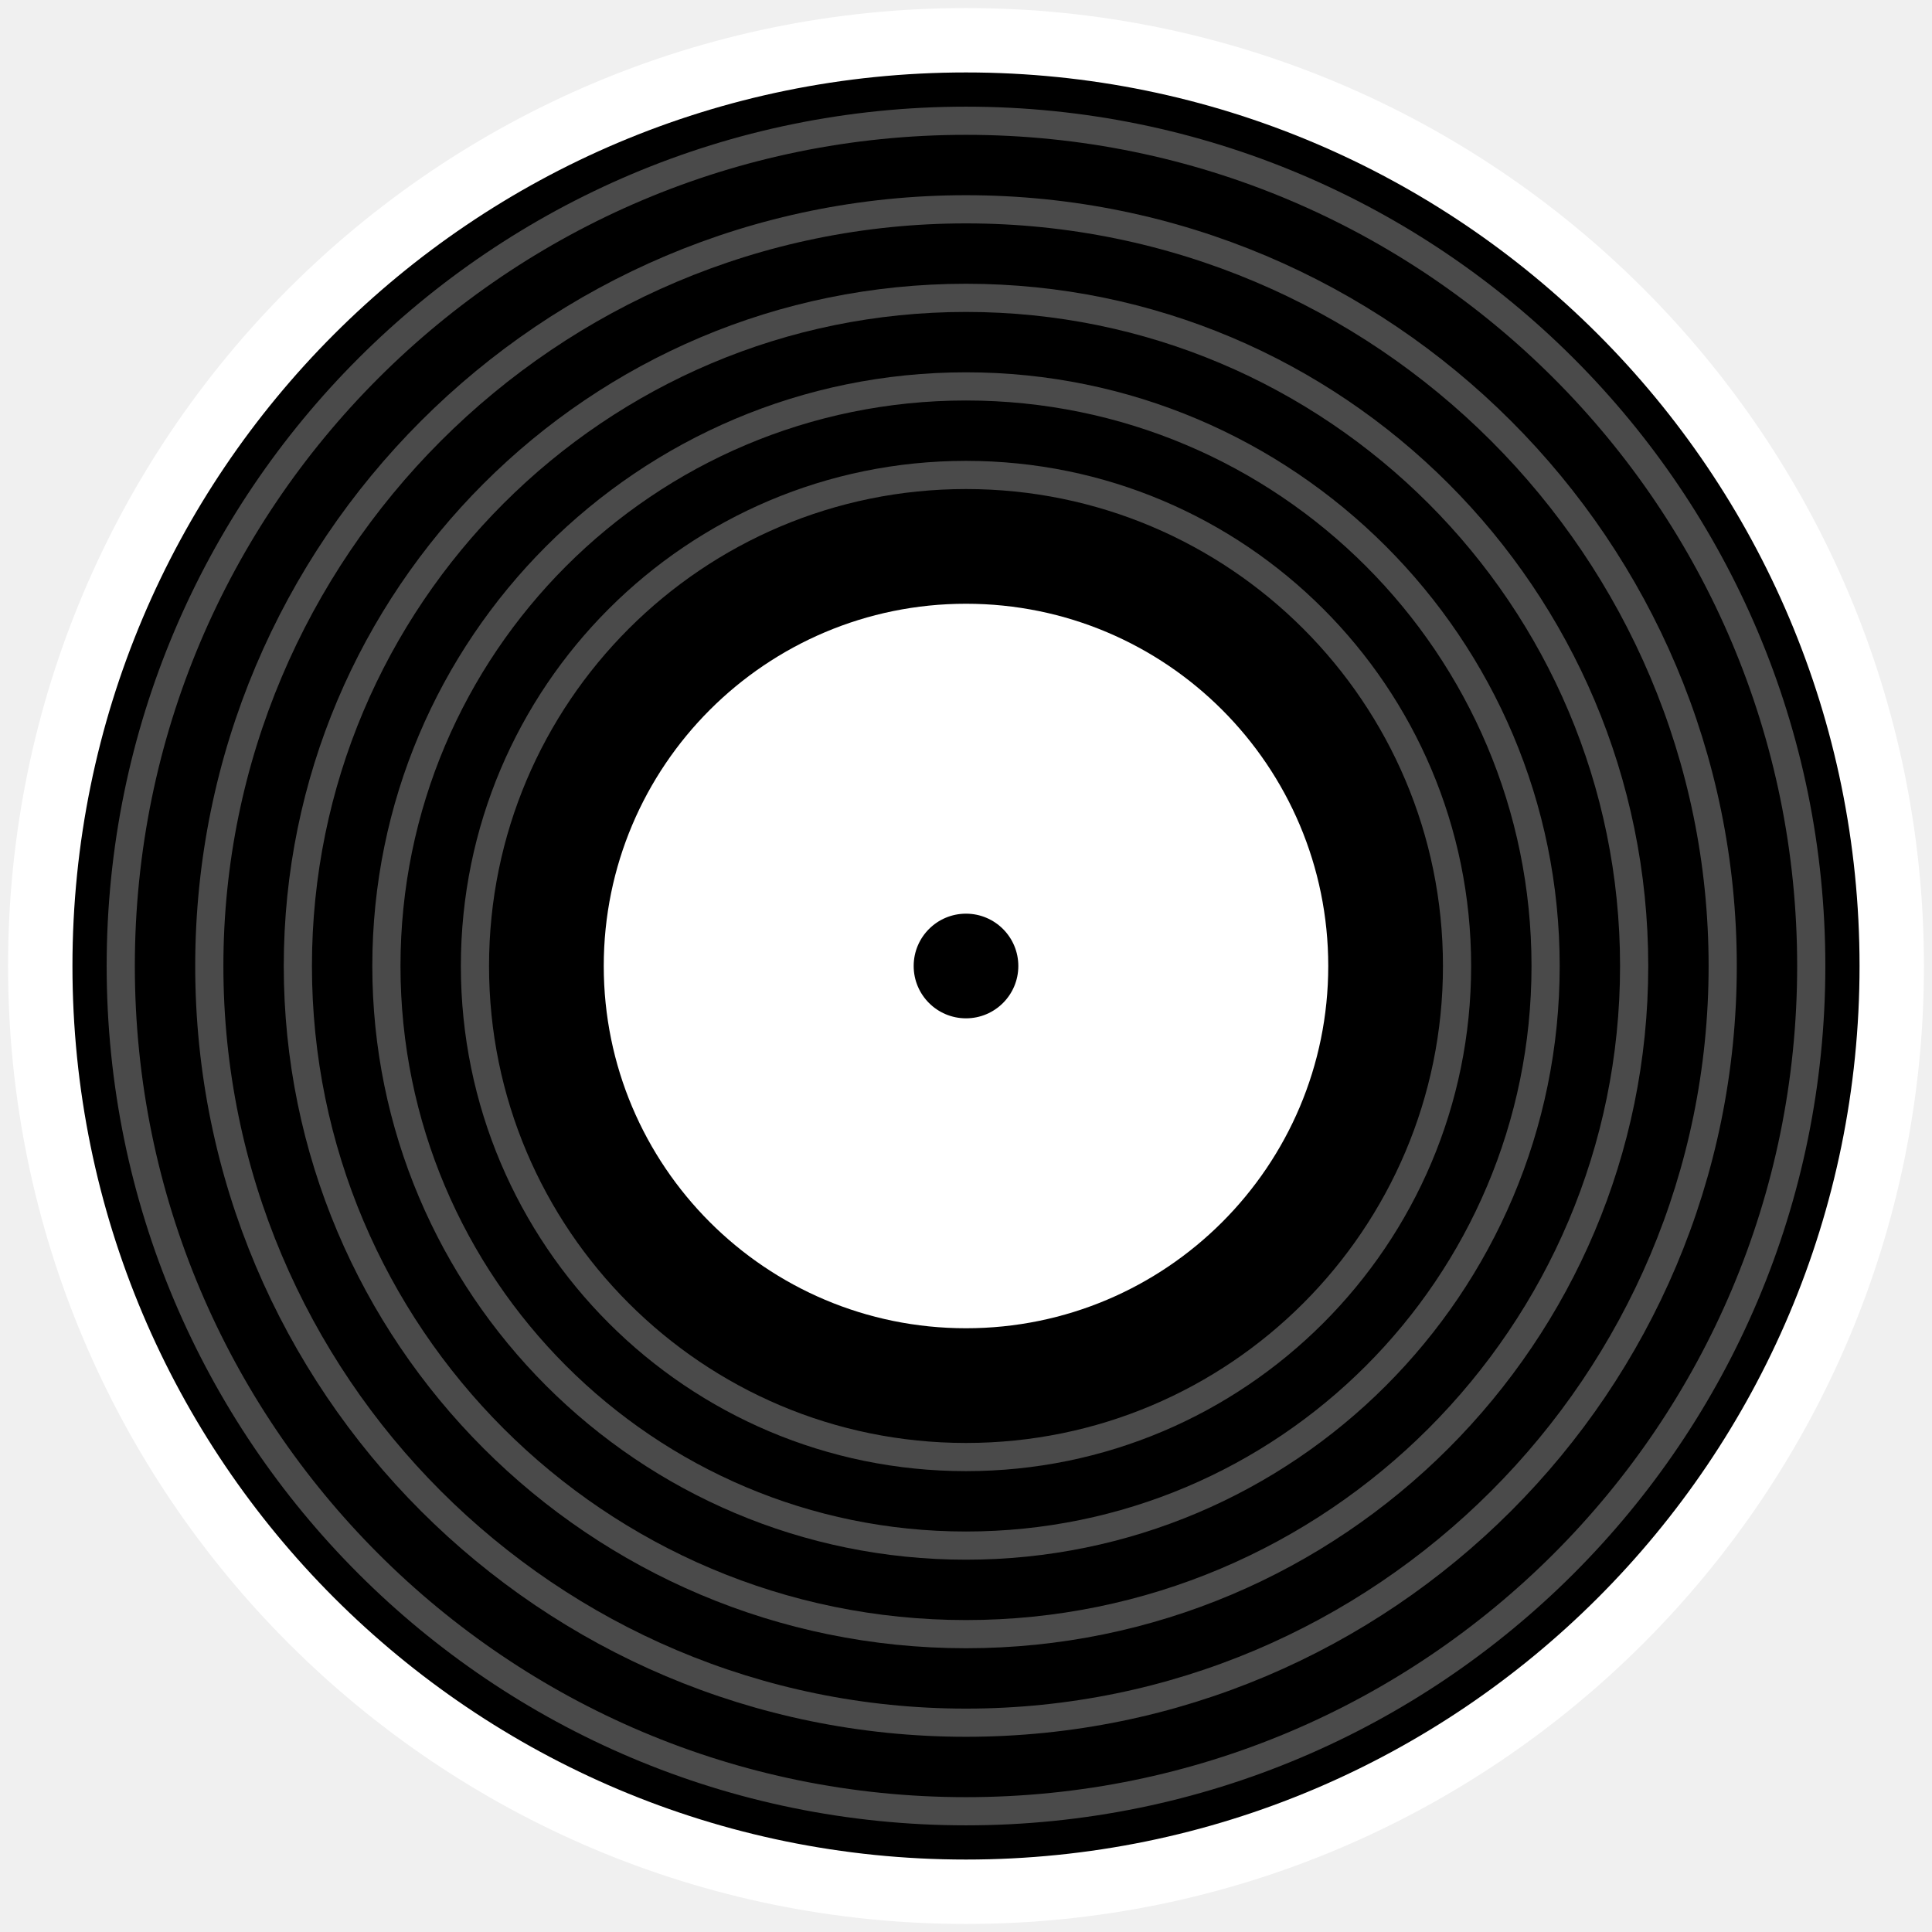
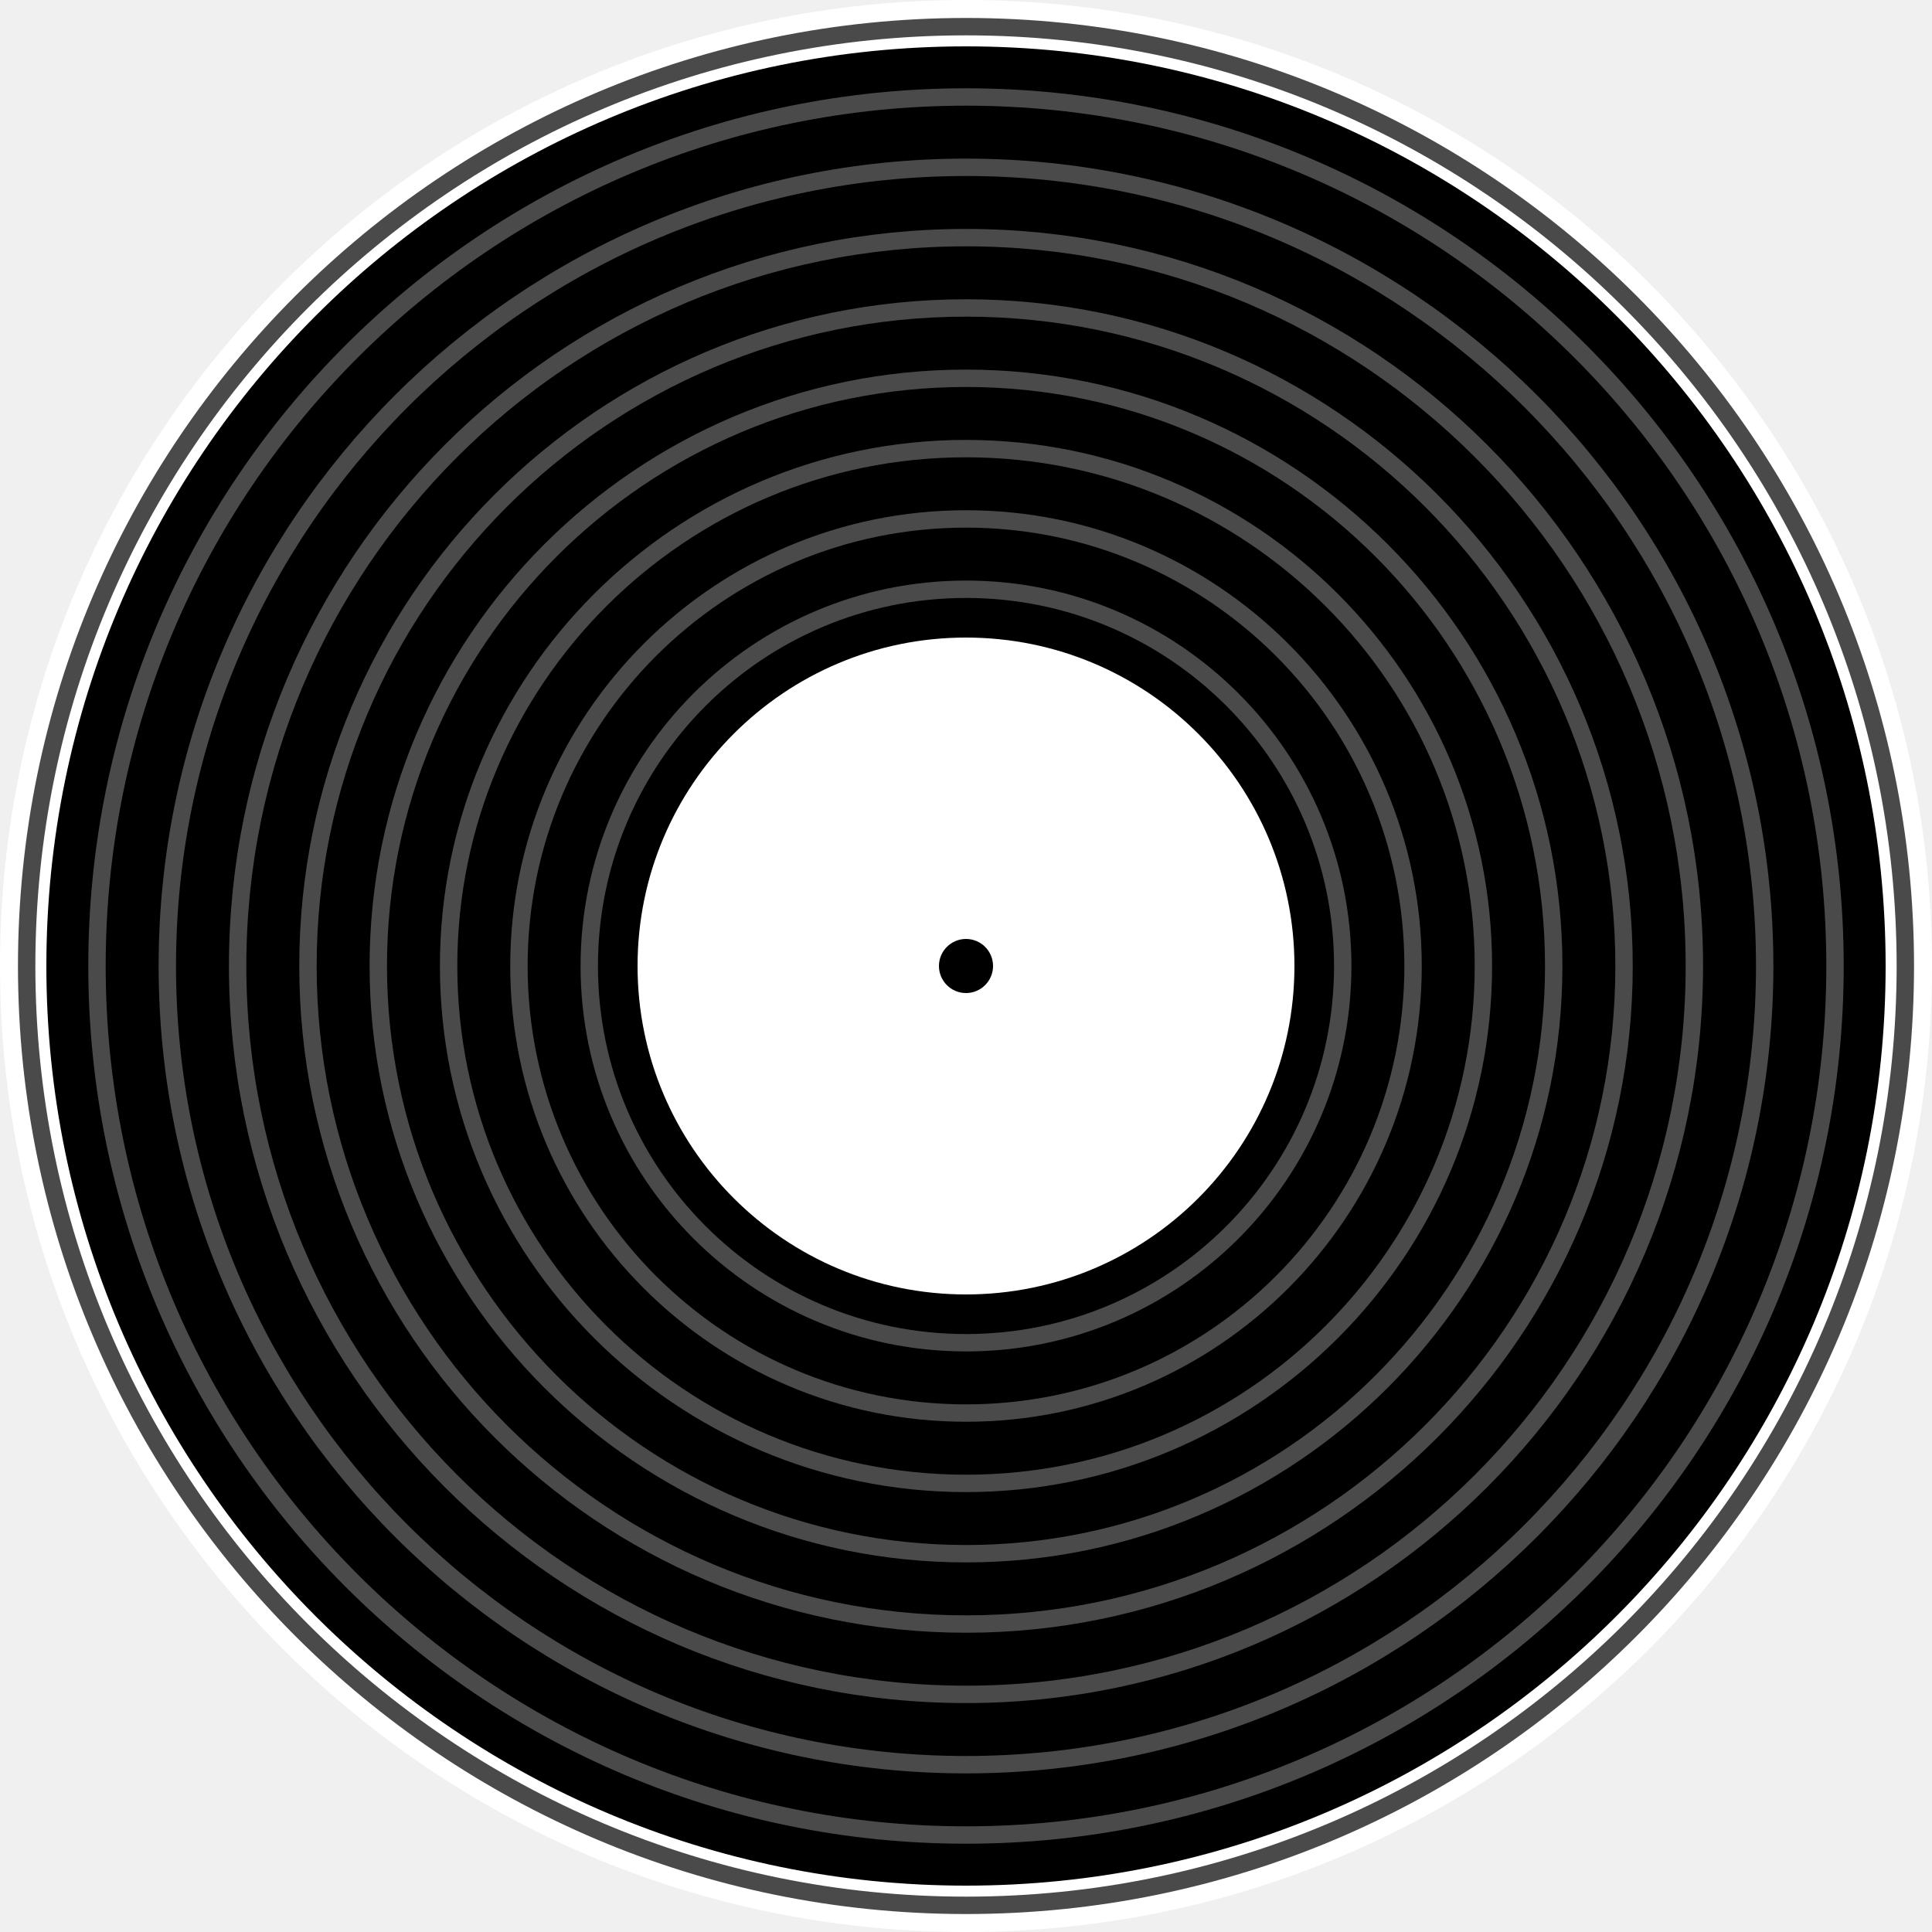
- <svg xmlns="http://www.w3.org/2000/svg" viewBox="0 0 48 48">
-   <circle cx="24" cy="24" r="23" fill="#000" stroke="#fff" stroke-width="1.6" />
-   <circle cx="24" cy="24" r="21" fill="none" stroke="#4a4a4a" stroke-width=".7" />
-   <circle cx="24" cy="24" r="18.8" fill="none" stroke="#4a4a4a" stroke-width=".7" />
-   <circle cx="24" cy="24" r="16.6" fill="none" stroke="#4a4a4a" stroke-width=".7" />
-   <circle cx="24" cy="24" r="14.4" fill="none" stroke="#4a4a4a" stroke-width=".7" />
-   <circle cx="24" cy="24" r="12.2" fill="none" stroke="#4a4a4a" stroke-width=".7" />
-   <circle cx="24" cy="24" r="9" fill="#fff" />
-   <circle cx="24" cy="24" r="1.3" fill="#000" />
+ <svg xmlns="http://www.w3.org/2000/svg" viewBox="0 0 100 100">
+   <circle cx="50" cy="50" r="48.8" fill="#000" stroke="#fff" stroke-width="2.4" />
+   <g fill="none" stroke="#4a4a4a" stroke-width=".9">
+     <circle cx="50" cy="50" r="19.50" />
+     <circle cx="50" cy="50" r="23.14" />
+     <circle cx="50" cy="50" r="26.78" />
+     <circle cx="50" cy="50" r="30.42" />
+     <circle cx="50" cy="50" r="34.06" />
+     <circle cx="50" cy="50" r="37.70" />
+     <circle cx="50" cy="50" r="41.34" />
+     <circle cx="50" cy="50" r="44.98" />
+     <circle cx="50" cy="50" r="48.62" />
+   </g>
+   <circle cx="50" cy="50" r="17" fill="#fff" />
+   <circle cx="50" cy="50" r="1.4" fill="#000" />
</svg>
